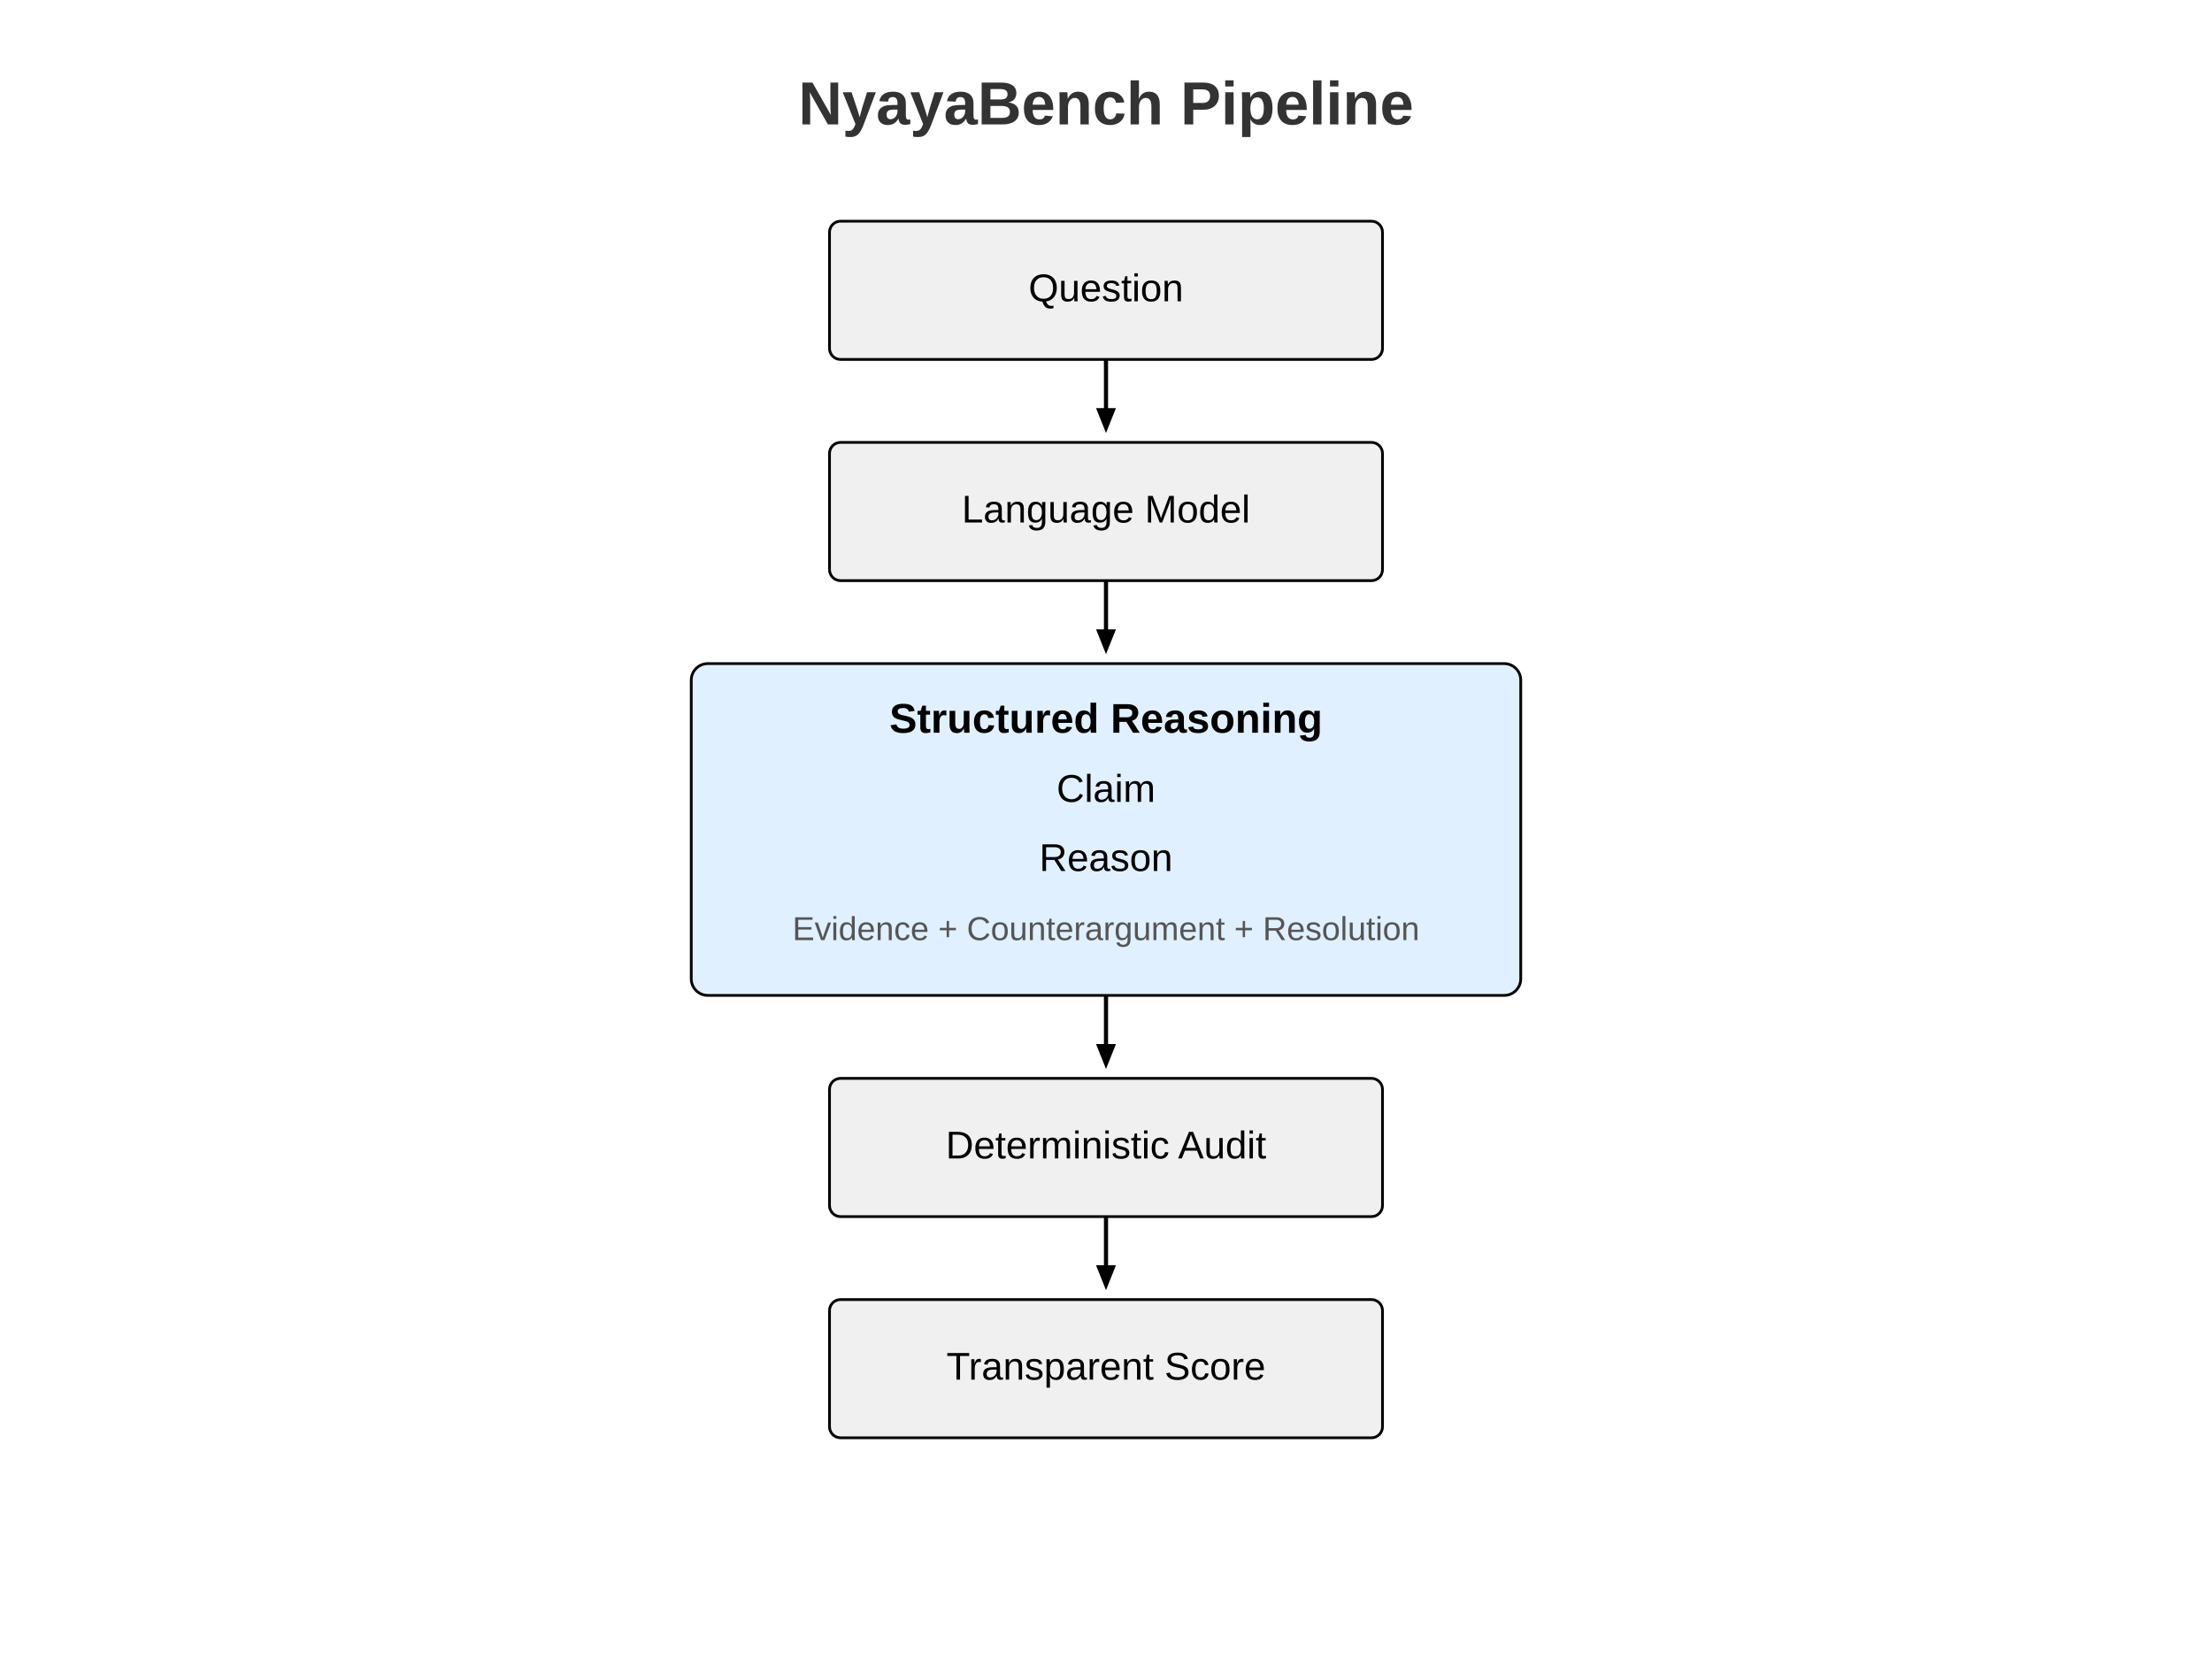
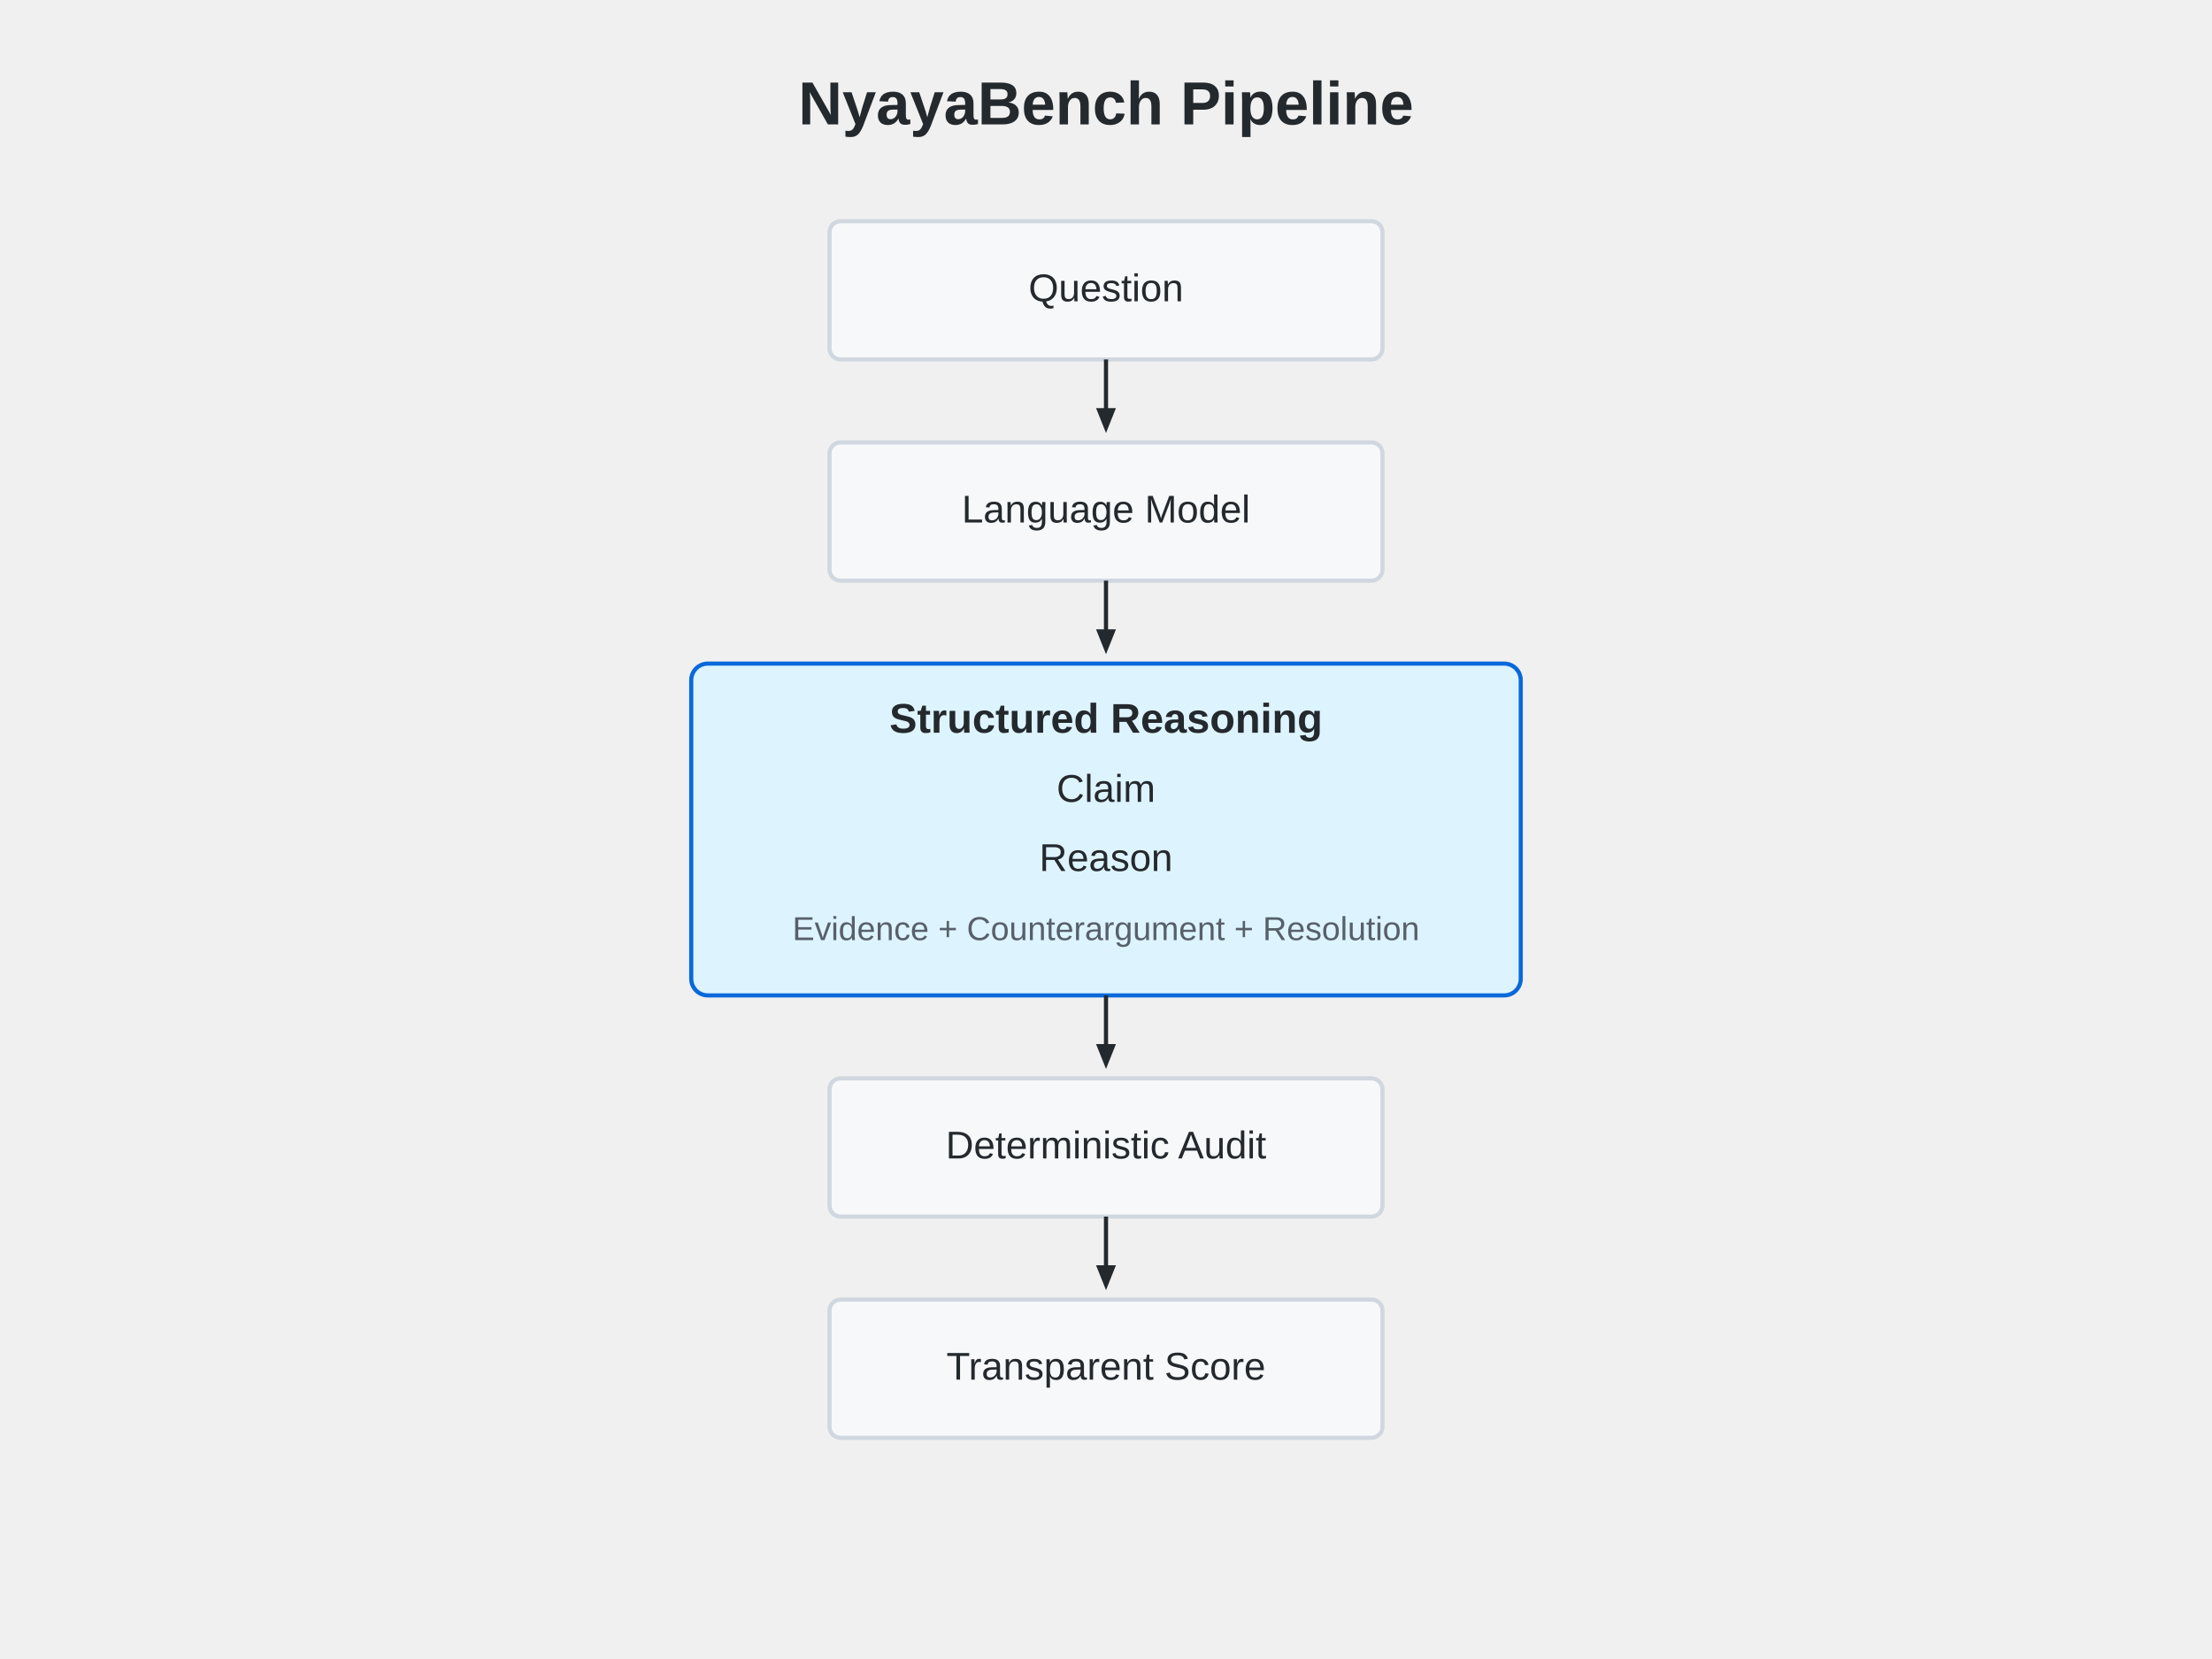
<svg xmlns="http://www.w3.org/2000/svg" width="800" height="600">
-   <rect width="100%" height="100%" fill="white" />
+   <style>
+     /* Default: GitHub Light Mode Theme Adjustments */
+     .txt-title { fill: #24292e; font-family: Arial; font-size: 22px; font-weight: bold; }
+     .txt-main { fill: #24292e; font-family: Arial; font-size: 14px; }
+     .txt-bold { fill: #24292e; font-family: Arial; font-size: 15px; font-weight: bold; }
+     .txt-muted { fill: #57606a; font-family: Arial; font-size: 12px; }
+     .box-std { fill: #f6f8fa; stroke: #d0d7de; stroke-width: 1.5; }
+     .box-heavy { fill: #ddf4ff; stroke: #0969da; stroke-width: 1.5; }
+     .flow-line { stroke: #24292e; stroke-width: 1.5; }
+     .arrow-head { fill: #24292e; }
+ 
+     /* Automatic Switch: GitHub Dark Mode Theme Adjustments */
+     @media (prefers-color-scheme: dark) {
+       .txt-title { fill: #f0f6fc; }
+       .txt-main { fill: #c9d1d9; }
+       .txt-bold { fill: #c9d1d9; }
+       .txt-muted { fill: #8b949e; }
+       .box-std { fill: #161b22; stroke: #30363d; }
+       .box-heavy { fill: #102a45; stroke: #1f6feb; }
+       .flow-line { stroke: #8b949e; }
+       .arrow-head { fill: #8b949e; }
+     }
+   </style>
  <defs>
    <marker id="arrow" viewBox="0 0 10 10" refX="6" refY="5" markerWidth="6" markerHeight="6" orient="auto-start-reverse">
-       <path d="M 0 1 L 10 5 L 0 9 z" fill="black" />
+       <path d="M 0 1 L 10 5 L 0 9 z" class="arrow-head" />
    </marker>
  </defs>
-   <text x="400" y="45" text-anchor="middle" font-size="22" font-family="Arial" font-weight="bold" fill="#333">NyayaBench Pipeline</text>
-   <rect x="300" y="80" width="200" height="50" fill="#f0f0f0" stroke="black" rx="4" />
-   <text x="400" y="105" text-anchor="middle" dominant-baseline="middle" font-family="Arial" font-size="14">Question</text>
-   <rect x="300" y="160" width="200" height="50" fill="#f0f0f0" stroke="black" rx="4" />
-   <text x="400" y="185" text-anchor="middle" dominant-baseline="middle" font-family="Arial" font-size="14">Language Model</text>
-   <rect x="250" y="240" width="300" height="120" fill="#e0f0ff" stroke="black" rx="6" />
-   <text x="400" y="265" text-anchor="middle" font-family="Arial" font-size="15" font-weight="bold">Structured Reasoning</text>
-   <text x="400" y="290" text-anchor="middle" font-family="Arial" font-size="14">Claim</text>
-   <text x="400" y="315" text-anchor="middle" font-family="Arial" font-size="14">Reason</text>
-   <text x="400" y="340" text-anchor="middle" font-family="Arial" font-size="12" fill="#555">Evidence + Counterargument + Resolution</text>
-   <rect x="300" y="390" width="200" height="50" fill="#f0f0f0" stroke="black" rx="4" />
-   <text x="400" y="415" text-anchor="middle" dominant-baseline="middle" font-family="Arial" font-size="14">Deterministic Audit</text>
-   <rect x="300" y="470" width="200" height="50" fill="#f0f0f0" stroke="black" rx="4" />
-   <text x="400" y="495" text-anchor="middle" dominant-baseline="middle" font-family="Arial" font-size="14">Transparent Score</text>
-   <line x1="400" y1="130" x2="400" y2="153" stroke="black" stroke-width="1.5" marker-end="url(#arrow)" />
-   <line x1="400" y1="210" x2="400" y2="233" stroke="black" stroke-width="1.5" marker-end="url(#arrow)" />
-   <line x1="400" y1="360" x2="400" y2="383" stroke="black" stroke-width="1.5" marker-end="url(#arrow)" />
-   <line x1="400" y1="440" x2="400" y2="463" stroke="black" stroke-width="1.5" marker-end="url(#arrow)" />
+   <text x="400" y="45" text-anchor="middle" class="txt-title">NyayaBench Pipeline</text>
+   <rect x="300" y="80" width="200" height="50" class="box-std" rx="4" />
+   <text x="400" y="105" text-anchor="middle" dominant-baseline="middle" class="txt-main">Question</text>
+   <rect x="300" y="160" width="200" height="50" class="box-std" rx="4" />
+   <text x="400" y="185" text-anchor="middle" dominant-baseline="middle" class="txt-main">Language Model</text>
+   <rect x="250" y="240" width="300" height="120" class="box-heavy" rx="6" />
+   <text x="400" y="265" text-anchor="middle" class="txt-bold">Structured Reasoning</text>
+   <text x="400" y="290" text-anchor="middle" class="txt-main">Claim</text>
+   <text x="400" y="315" text-anchor="middle" class="txt-main">Reason</text>
+   <text x="400" y="340" text-anchor="middle" class="txt-muted">Evidence + Counterargument + Resolution</text>
+   <rect x="300" y="390" width="200" height="50" class="box-std" rx="4" />
+   <text x="400" y="415" text-anchor="middle" dominant-baseline="middle" class="txt-main">Deterministic Audit</text>
+   <rect x="300" y="470" width="200" height="50" class="box-std" rx="4" />
+   <text x="400" y="495" text-anchor="middle" dominant-baseline="middle" class="txt-main">Transparent Score</text>
+   <line x1="400" y1="130" x2="400" y2="153" class="flow-line" marker-end="url(#arrow)" />
+   <line x1="400" y1="210" x2="400" y2="233" class="flow-line" marker-end="url(#arrow)" />
+   <line x1="400" y1="360" x2="400" y2="383" class="flow-line" marker-end="url(#arrow)" />
+   <line x1="400" y1="440" x2="400" y2="463" class="flow-line" marker-end="url(#arrow)" />
</svg>
